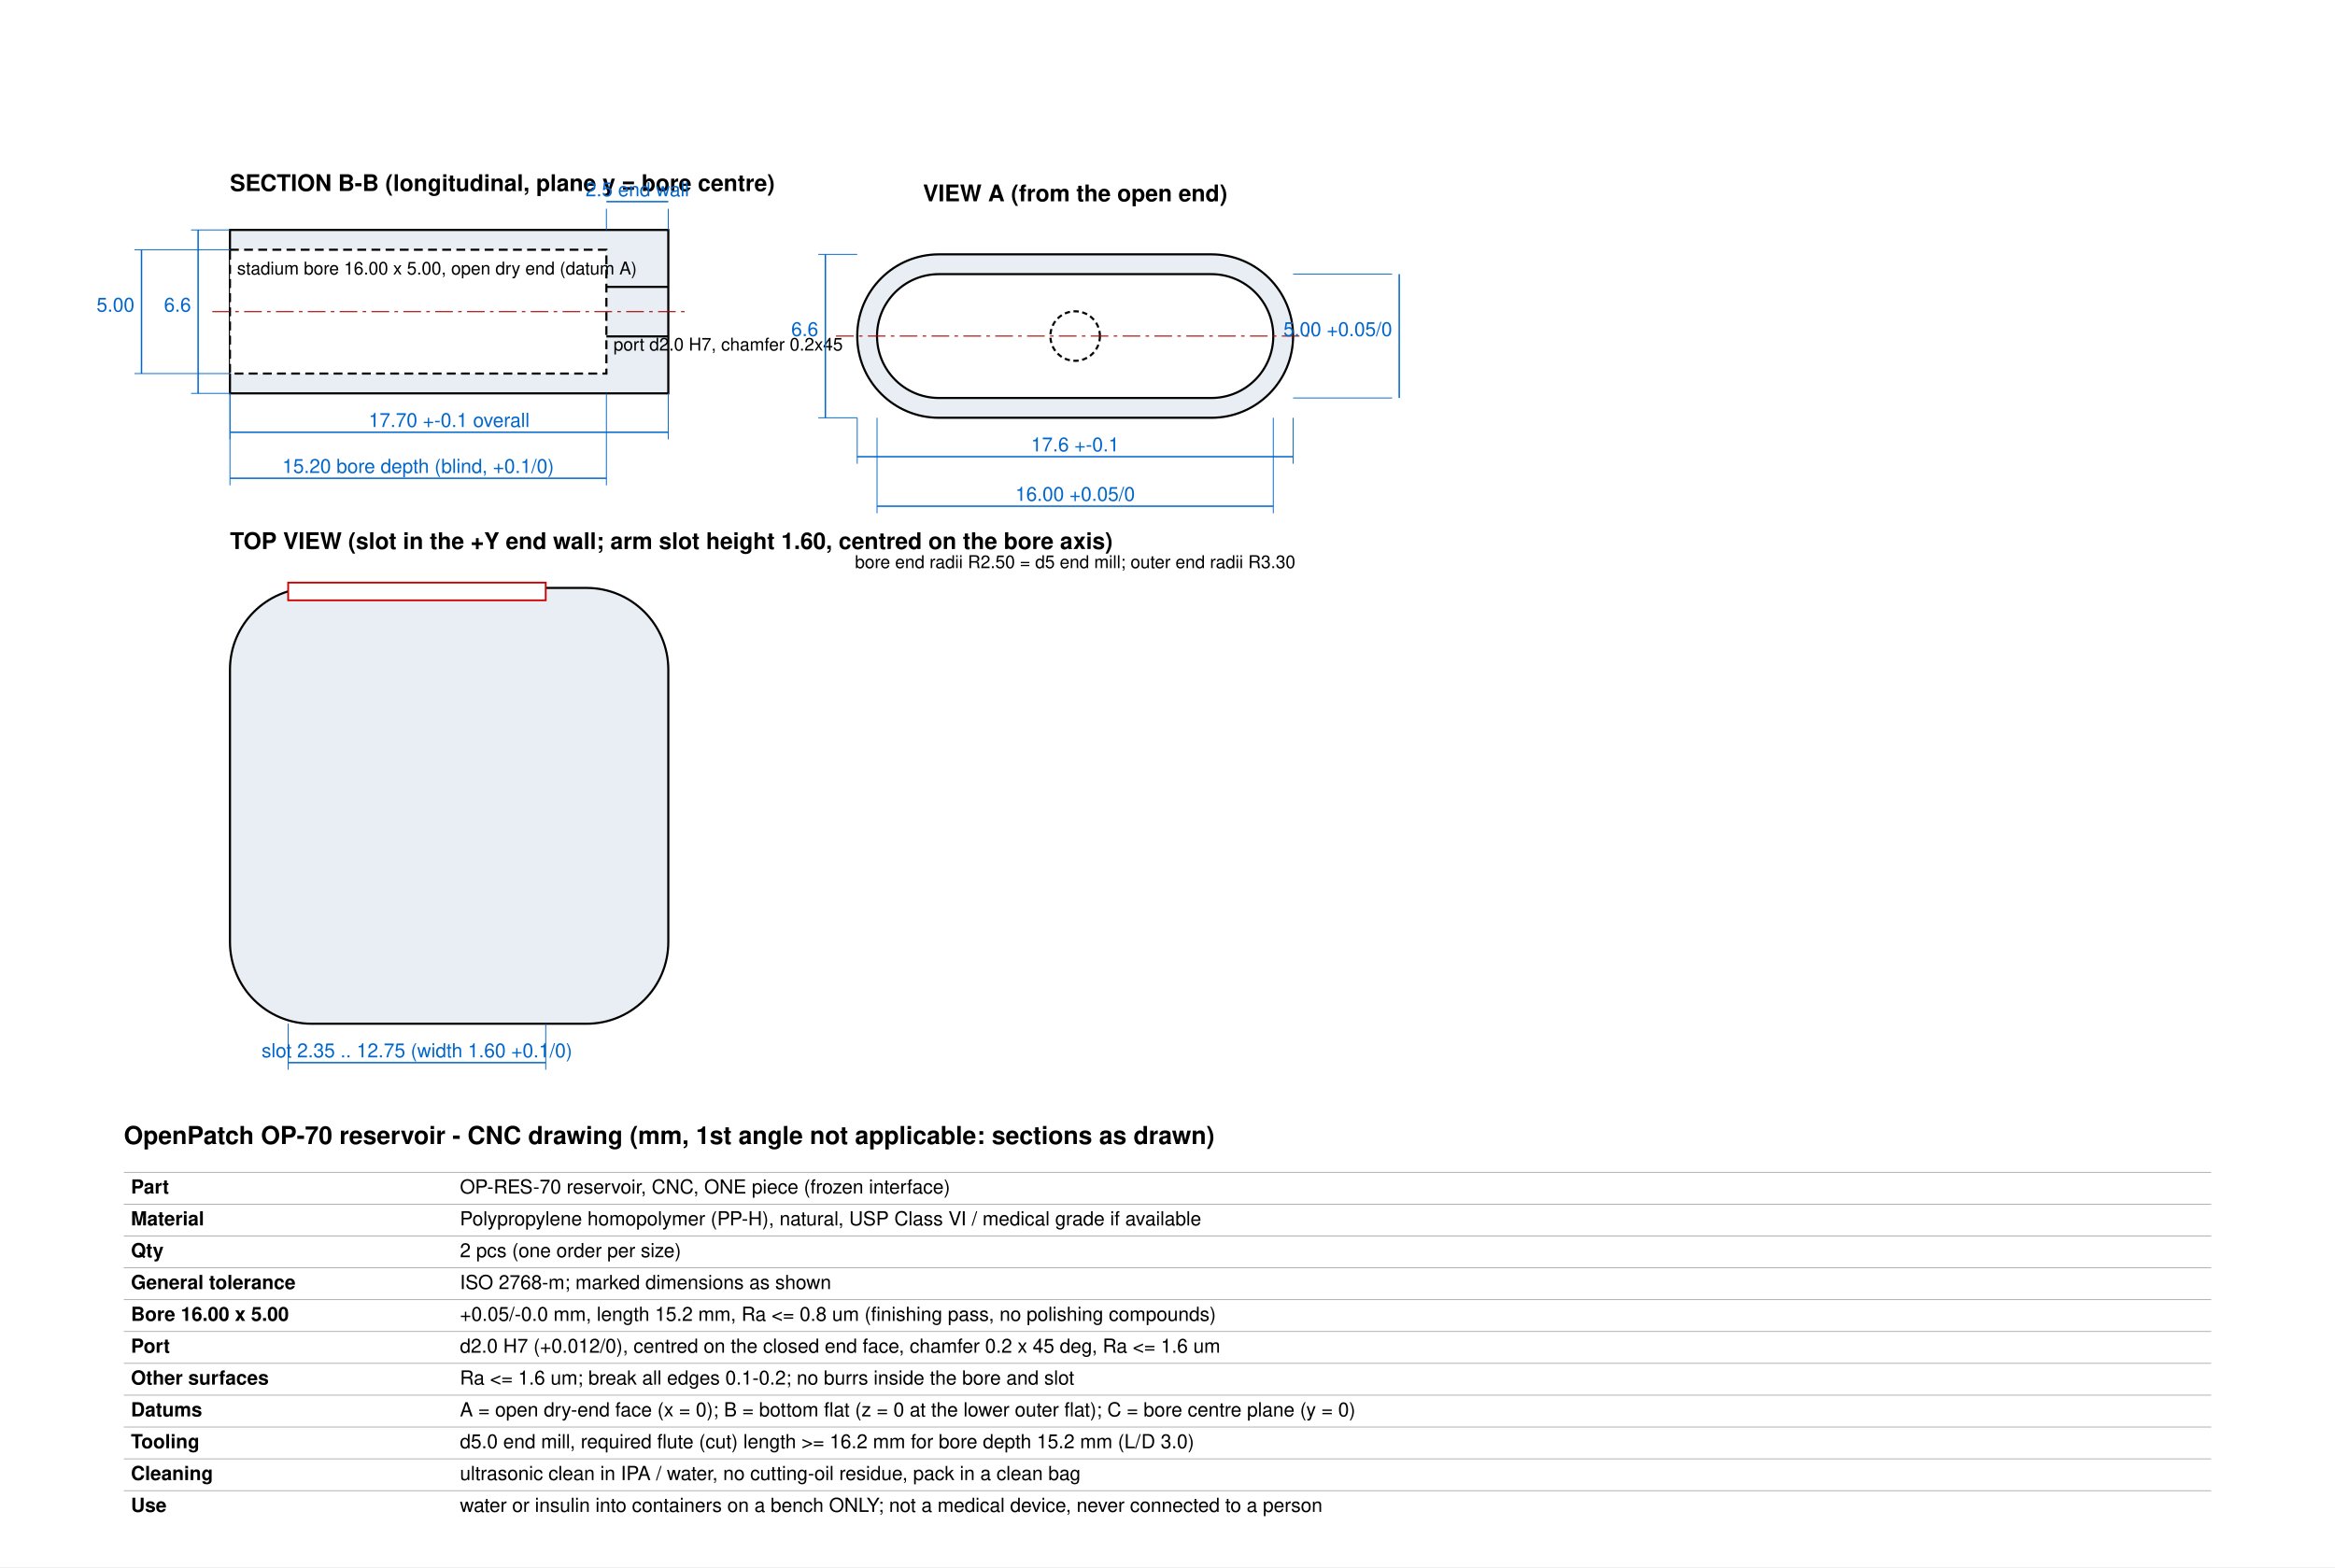
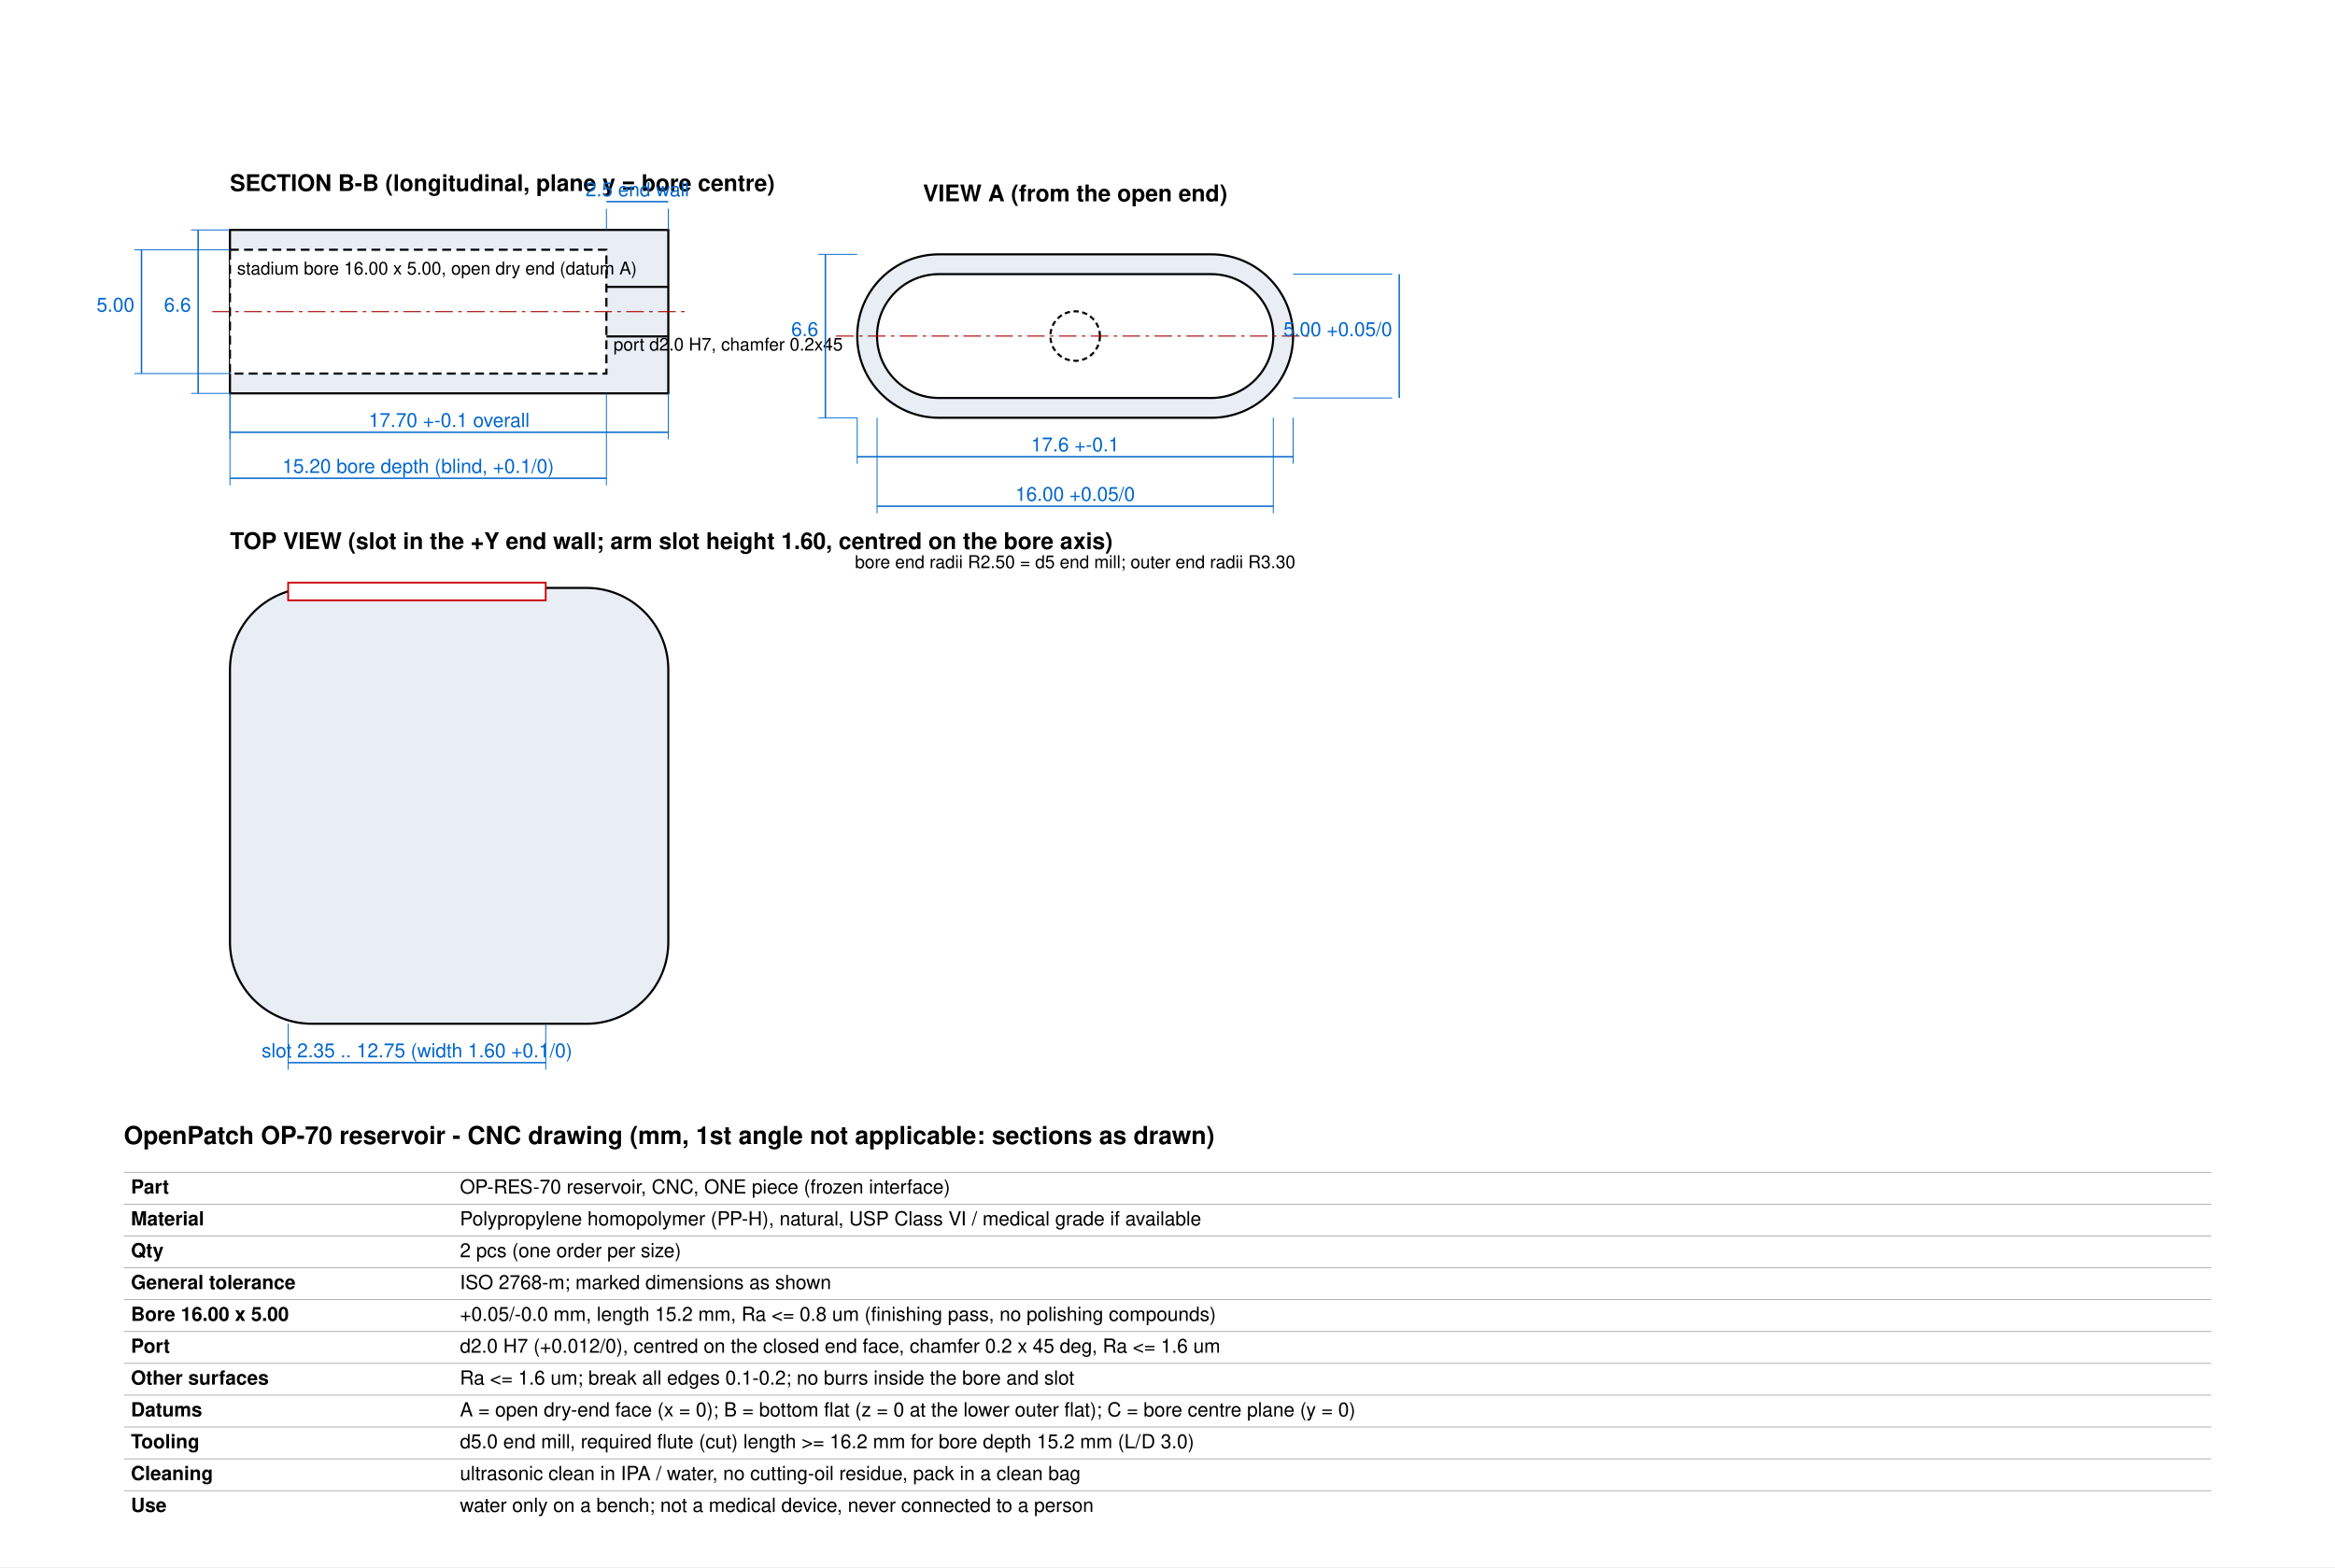
<svg xmlns="http://www.w3.org/2000/svg" width="1320" height="886" viewBox="0 0 1320 886" font-family="Helvetica,Arial,sans-serif">
  <rect width="100%" height="100%" fill="#fff" />
  <rect x="130.0" y="130.0" width="247.8" height="92.4" rx="0.0" fill="#e8eef4" stroke="#000" stroke-width="1.2" />
  <rect x="130.0" y="141.2" width="212.8" height="70.0" rx="0.0" fill="#ffffff" stroke="#000" stroke-width="1.2" stroke-dasharray="5,3" />
  <line x1="342.8" y1="162.2" x2="377.8" y2="162.2" stroke="#000" stroke-width="1.2" />
  <line x1="342.8" y1="190.2" x2="377.8" y2="190.2" stroke="#000" stroke-width="1.2" />
  <line x1="120.0" y1="176.2" x2="387.8" y2="176.2" stroke="#a00" stroke-width="0.6" stroke-dasharray="10,3,2,3" />
  <text x="130.0" y="108.0" font-size="13" text-anchor="start" font-weight="bold" fill="#000">SECTION B-B  (longitudinal, plane y = bore centre)</text>
  <line x1="130.0" y1="222.4" x2="130.0" y2="248.4" stroke="#06c" stroke-width="0.5" />
  <line x1="377.8" y1="222.4" x2="377.8" y2="248.4" stroke="#06c" stroke-width="0.5" />
  <line x1="130.0" y1="244.4" x2="377.8" y2="244.4" stroke="#06c" stroke-width="0.8" />
  <text x="253.9" y="241.4" font-size="11" text-anchor="middle" font-weight="normal" fill="#06c">17.70 +-0.1 overall</text>
  <line x1="130.0" y1="222.4" x2="130.0" y2="274.4" stroke="#06c" stroke-width="0.5" />
  <line x1="342.8" y1="222.4" x2="342.8" y2="274.4" stroke="#06c" stroke-width="0.5" />
  <line x1="130.0" y1="270.4" x2="342.8" y2="270.4" stroke="#06c" stroke-width="0.8" />
  <text x="236.4" y="267.4" font-size="11" text-anchor="middle" font-weight="normal" fill="#06c">15.20 bore depth (blind, +0.1/0)</text>
  <line x1="342.8" y1="130.0" x2="342.8" y2="118.0" stroke="#06c" stroke-width="0.5" />
  <line x1="377.8" y1="130.0" x2="377.8" y2="118.0" stroke="#06c" stroke-width="0.5" />
  <line x1="342.8" y1="114.0" x2="377.8" y2="114.0" stroke="#06c" stroke-width="0.8" />
  <text x="360.3" y="111.0" font-size="11" text-anchor="middle" font-weight="normal" fill="#06c">2.5 end wall</text>
  <text x="346.8" y="198.2" font-size="10" text-anchor="start" font-weight="normal" fill="#000">port d2.0 H7, chamfer 0.2x45</text>
  <text x="134.0" y="155.2" font-size="10" text-anchor="start" font-weight="normal" fill="#000">stadium bore 16.00 x 5.00, open dry end (datum A)</text>
  <line x1="130.0" y1="130.0" x2="108.0" y2="130.0" stroke="#06c" stroke-width="0.5" />
  <line x1="130.0" y1="222.4" x2="108.0" y2="222.4" stroke="#06c" stroke-width="0.5" />
  <line x1="112.0" y1="130.0" x2="112.0" y2="222.4" stroke="#06c" stroke-width="0.8" />
  <text x="108.0" y="176.2" font-size="11" text-anchor="end" font-weight="normal" fill="#06c">6.6</text>
  <line x1="130.0" y1="141.2" x2="76.0" y2="141.2" stroke="#06c" stroke-width="0.5" />
  <line x1="130.0" y1="211.2" x2="76.0" y2="211.2" stroke="#06c" stroke-width="0.5" />
  <line x1="80.0" y1="141.2" x2="80.0" y2="211.2" stroke="#06c" stroke-width="0.8" />
  <text x="76.0" y="176.2" font-size="11" text-anchor="end" font-weight="normal" fill="#06c">5.00</text>
  <rect x="130.0" y="332.4" width="247.8" height="246.4" rx="46.2" fill="#e8eef4" stroke="#000" stroke-width="1.2" />
  <rect x="162.9" y="329.4" width="145.6" height="10.0" rx="0.0" fill="#ffffff" stroke="#c00" stroke-width="1.0" />
  <text x="130.0" y="310.4" font-size="13" text-anchor="start" font-weight="bold" fill="#000">TOP VIEW (slot in the +Y end wall; arm slot height 1.60, centred on the bore axis)</text>
  <line x1="162.9" y1="578.8" x2="162.9" y2="604.8" stroke="#06c" stroke-width="0.5" />
  <line x1="308.5" y1="578.8" x2="308.5" y2="604.8" stroke="#06c" stroke-width="0.5" />
  <line x1="162.9" y1="600.8" x2="308.5" y2="600.8" stroke="#06c" stroke-width="0.8" />
  <text x="235.7" y="597.8" font-size="11" text-anchor="middle" font-weight="normal" fill="#06c">slot 2.35 .. 12.75  (width 1.60 +0.1/0)</text>
  <rect x="484.6" y="143.8" width="246.4" height="92.4" rx="46.2" fill="#e8eef4" stroke="#000" stroke-width="1.2" />
  <rect x="495.8" y="155.0" width="224.0" height="70.0" rx="35.0" fill="#ffffff" stroke="#000" stroke-width="1.2" />
  <circle cx="607.8" cy="190.0" r="14.0" fill="none" stroke="#000" stroke-width="1.2" stroke-dasharray="3,2" />
  <line x1="472.6" y1="190.0" x2="743.0" y2="190.0" stroke="#a00" stroke-width="0.6" stroke-dasharray="10,3,2,3" />
  <text x="607.8" y="113.8" font-size="13" text-anchor="middle" font-weight="bold" fill="#000">VIEW A (from the open end)</text>
  <line x1="484.6" y1="236.2" x2="484.6" y2="262.2" stroke="#06c" stroke-width="0.5" />
  <line x1="731.0" y1="236.2" x2="731.0" y2="262.2" stroke="#06c" stroke-width="0.5" />
  <line x1="484.6" y1="258.2" x2="731.0" y2="258.2" stroke="#06c" stroke-width="0.8" />
  <text x="607.8" y="255.2" font-size="11" text-anchor="middle" font-weight="normal" fill="#06c">17.6 +-0.1</text>
  <line x1="495.8" y1="236.2" x2="495.8" y2="290.2" stroke="#06c" stroke-width="0.5" />
  <line x1="719.8" y1="236.2" x2="719.8" y2="290.2" stroke="#06c" stroke-width="0.5" />
  <line x1="495.8" y1="286.2" x2="719.8" y2="286.2" stroke="#06c" stroke-width="0.8" />
  <text x="607.8" y="283.2" font-size="11" text-anchor="middle" font-weight="normal" fill="#06c">16.00 +0.05/0</text>
  <line x1="484.6" y1="143.8" x2="462.6" y2="143.8" stroke="#06c" stroke-width="0.5" />
  <line x1="484.6" y1="236.2" x2="462.6" y2="236.2" stroke="#06c" stroke-width="0.5" />
  <line x1="466.6" y1="143.8" x2="466.6" y2="236.2" stroke="#06c" stroke-width="0.8" />
  <text x="462.6" y="190.0" font-size="11" text-anchor="end" font-weight="normal" fill="#06c">6.6</text>
  <line x1="731.0" y1="155.0" x2="787.0" y2="155.0" stroke="#06c" stroke-width="0.5" />
  <line x1="731.0" y1="225.0" x2="787.0" y2="225.0" stroke="#06c" stroke-width="0.5" />
  <line x1="791.0" y1="155.0" x2="791.0" y2="225.0" stroke="#06c" stroke-width="0.8" />
  <text x="787.0" y="190.0" font-size="11" text-anchor="end" font-weight="normal" fill="#06c">5.00 +0.05/0</text>
  <text x="607.8" y="321.2" font-size="10" text-anchor="middle" font-weight="normal" fill="#000">bore end radii R2.50 = d5 end mill; outer end radii R3.30</text>
  <text x="70.0" y="646.8" font-size="14" text-anchor="start" font-weight="bold" fill="#000">OpenPatch OP-70 reservoir - CNC drawing (mm, 1st angle not applicable: sections as drawn)</text>
  <line x1="70.0" y1="662.8" x2="1250.0" y2="662.8" stroke="#999" stroke-width="0.4" />
  <text x="74.0" y="674.8" font-size="11" text-anchor="start" font-weight="bold" fill="#000">Part</text>
  <text x="260.0" y="674.8" font-size="11" text-anchor="start" font-weight="normal" fill="#000">OP-RES-70  reservoir, CNC, ONE piece (frozen interface)</text>
  <line x1="70.0" y1="680.8" x2="1250.0" y2="680.8" stroke="#999" stroke-width="0.4" />
  <text x="74.0" y="692.8" font-size="11" text-anchor="start" font-weight="bold" fill="#000">Material</text>
  <text x="260.0" y="692.8" font-size="11" text-anchor="start" font-weight="normal" fill="#000">Polypropylene homopolymer (PP-H), natural, USP Class VI / medical grade if available</text>
  <line x1="70.0" y1="698.8" x2="1250.0" y2="698.8" stroke="#999" stroke-width="0.4" />
  <text x="74.0" y="710.8" font-size="11" text-anchor="start" font-weight="bold" fill="#000">Qty</text>
  <text x="260.0" y="710.8" font-size="11" text-anchor="start" font-weight="normal" fill="#000">2 pcs (one order per size)</text>
  <line x1="70.0" y1="716.8" x2="1250.0" y2="716.8" stroke="#999" stroke-width="0.4" />
  <text x="74.0" y="728.8" font-size="11" text-anchor="start" font-weight="bold" fill="#000">General tolerance</text>
  <text x="260.0" y="728.8" font-size="11" text-anchor="start" font-weight="normal" fill="#000">ISO 2768-m; marked dimensions as shown</text>
  <line x1="70.0" y1="734.8" x2="1250.0" y2="734.8" stroke="#999" stroke-width="0.4" />
  <text x="74.0" y="746.8" font-size="11" text-anchor="start" font-weight="bold" fill="#000">Bore 16.00 x 5.00</text>
  <text x="260.0" y="746.8" font-size="11" text-anchor="start" font-weight="normal" fill="#000">+0.05/-0.0 mm, length 15.2 mm, Ra &lt;= 0.8 um (finishing pass, no polishing compounds)</text>
  <line x1="70.0" y1="752.8" x2="1250.0" y2="752.8" stroke="#999" stroke-width="0.4" />
  <text x="74.0" y="764.8" font-size="11" text-anchor="start" font-weight="bold" fill="#000">Port</text>
  <text x="260.0" y="764.8" font-size="11" text-anchor="start" font-weight="normal" fill="#000">d2.0 H7 (+0.012/0), centred on the closed end face, chamfer 0.2 x 45 deg, Ra &lt;= 1.6 um</text>
  <line x1="70.0" y1="770.8" x2="1250.0" y2="770.8" stroke="#999" stroke-width="0.4" />
  <text x="74.0" y="782.8" font-size="11" text-anchor="start" font-weight="bold" fill="#000">Other surfaces</text>
  <text x="260.0" y="782.8" font-size="11" text-anchor="start" font-weight="normal" fill="#000">Ra &lt;= 1.6 um; break all edges 0.1-0.2; no burrs inside the bore and slot</text>
  <line x1="70.0" y1="788.8" x2="1250.0" y2="788.8" stroke="#999" stroke-width="0.4" />
  <text x="74.0" y="800.8" font-size="11" text-anchor="start" font-weight="bold" fill="#000">Datums</text>
  <text x="260.0" y="800.8" font-size="11" text-anchor="start" font-weight="normal" fill="#000">A = open dry-end face (x = 0); B = bottom flat (z = 0 at the lower outer flat); C = bore centre plane (y = 0)</text>
  <line x1="70.0" y1="806.8" x2="1250.0" y2="806.8" stroke="#999" stroke-width="0.4" />
  <text x="74.0" y="818.8" font-size="11" text-anchor="start" font-weight="bold" fill="#000">Tooling</text>
  <text x="260.0" y="818.8" font-size="11" text-anchor="start" font-weight="normal" fill="#000">d5.0 end mill, required flute (cut) length &gt;= 16.2 mm for bore depth 15.2 mm (L/D 3.0)</text>
  <line x1="70.0" y1="824.8" x2="1250.0" y2="824.8" stroke="#999" stroke-width="0.4" />
  <text x="74.0" y="836.8" font-size="11" text-anchor="start" font-weight="bold" fill="#000">Cleaning</text>
  <text x="260.0" y="836.8" font-size="11" text-anchor="start" font-weight="normal" fill="#000">ultrasonic clean in IPA / water, no cutting-oil residue, pack in a clean bag</text>
  <line x1="70.0" y1="842.8" x2="1250.0" y2="842.8" stroke="#999" stroke-width="0.4" />
  <text x="74.0" y="854.8" font-size="11" text-anchor="start" font-weight="bold" fill="#000">Use</text>
-   <text x="260.0" y="854.8" font-size="11" text-anchor="start" font-weight="normal" fill="#000">water or insulin into containers on a bench ONLY; not a medical device, never connected to a person</text>
+   <text x="260.0" y="854.8" font-size="11" text-anchor="start" font-weight="normal" fill="#000">water only on a bench; not a medical device, never connected to a person</text>
</svg>
